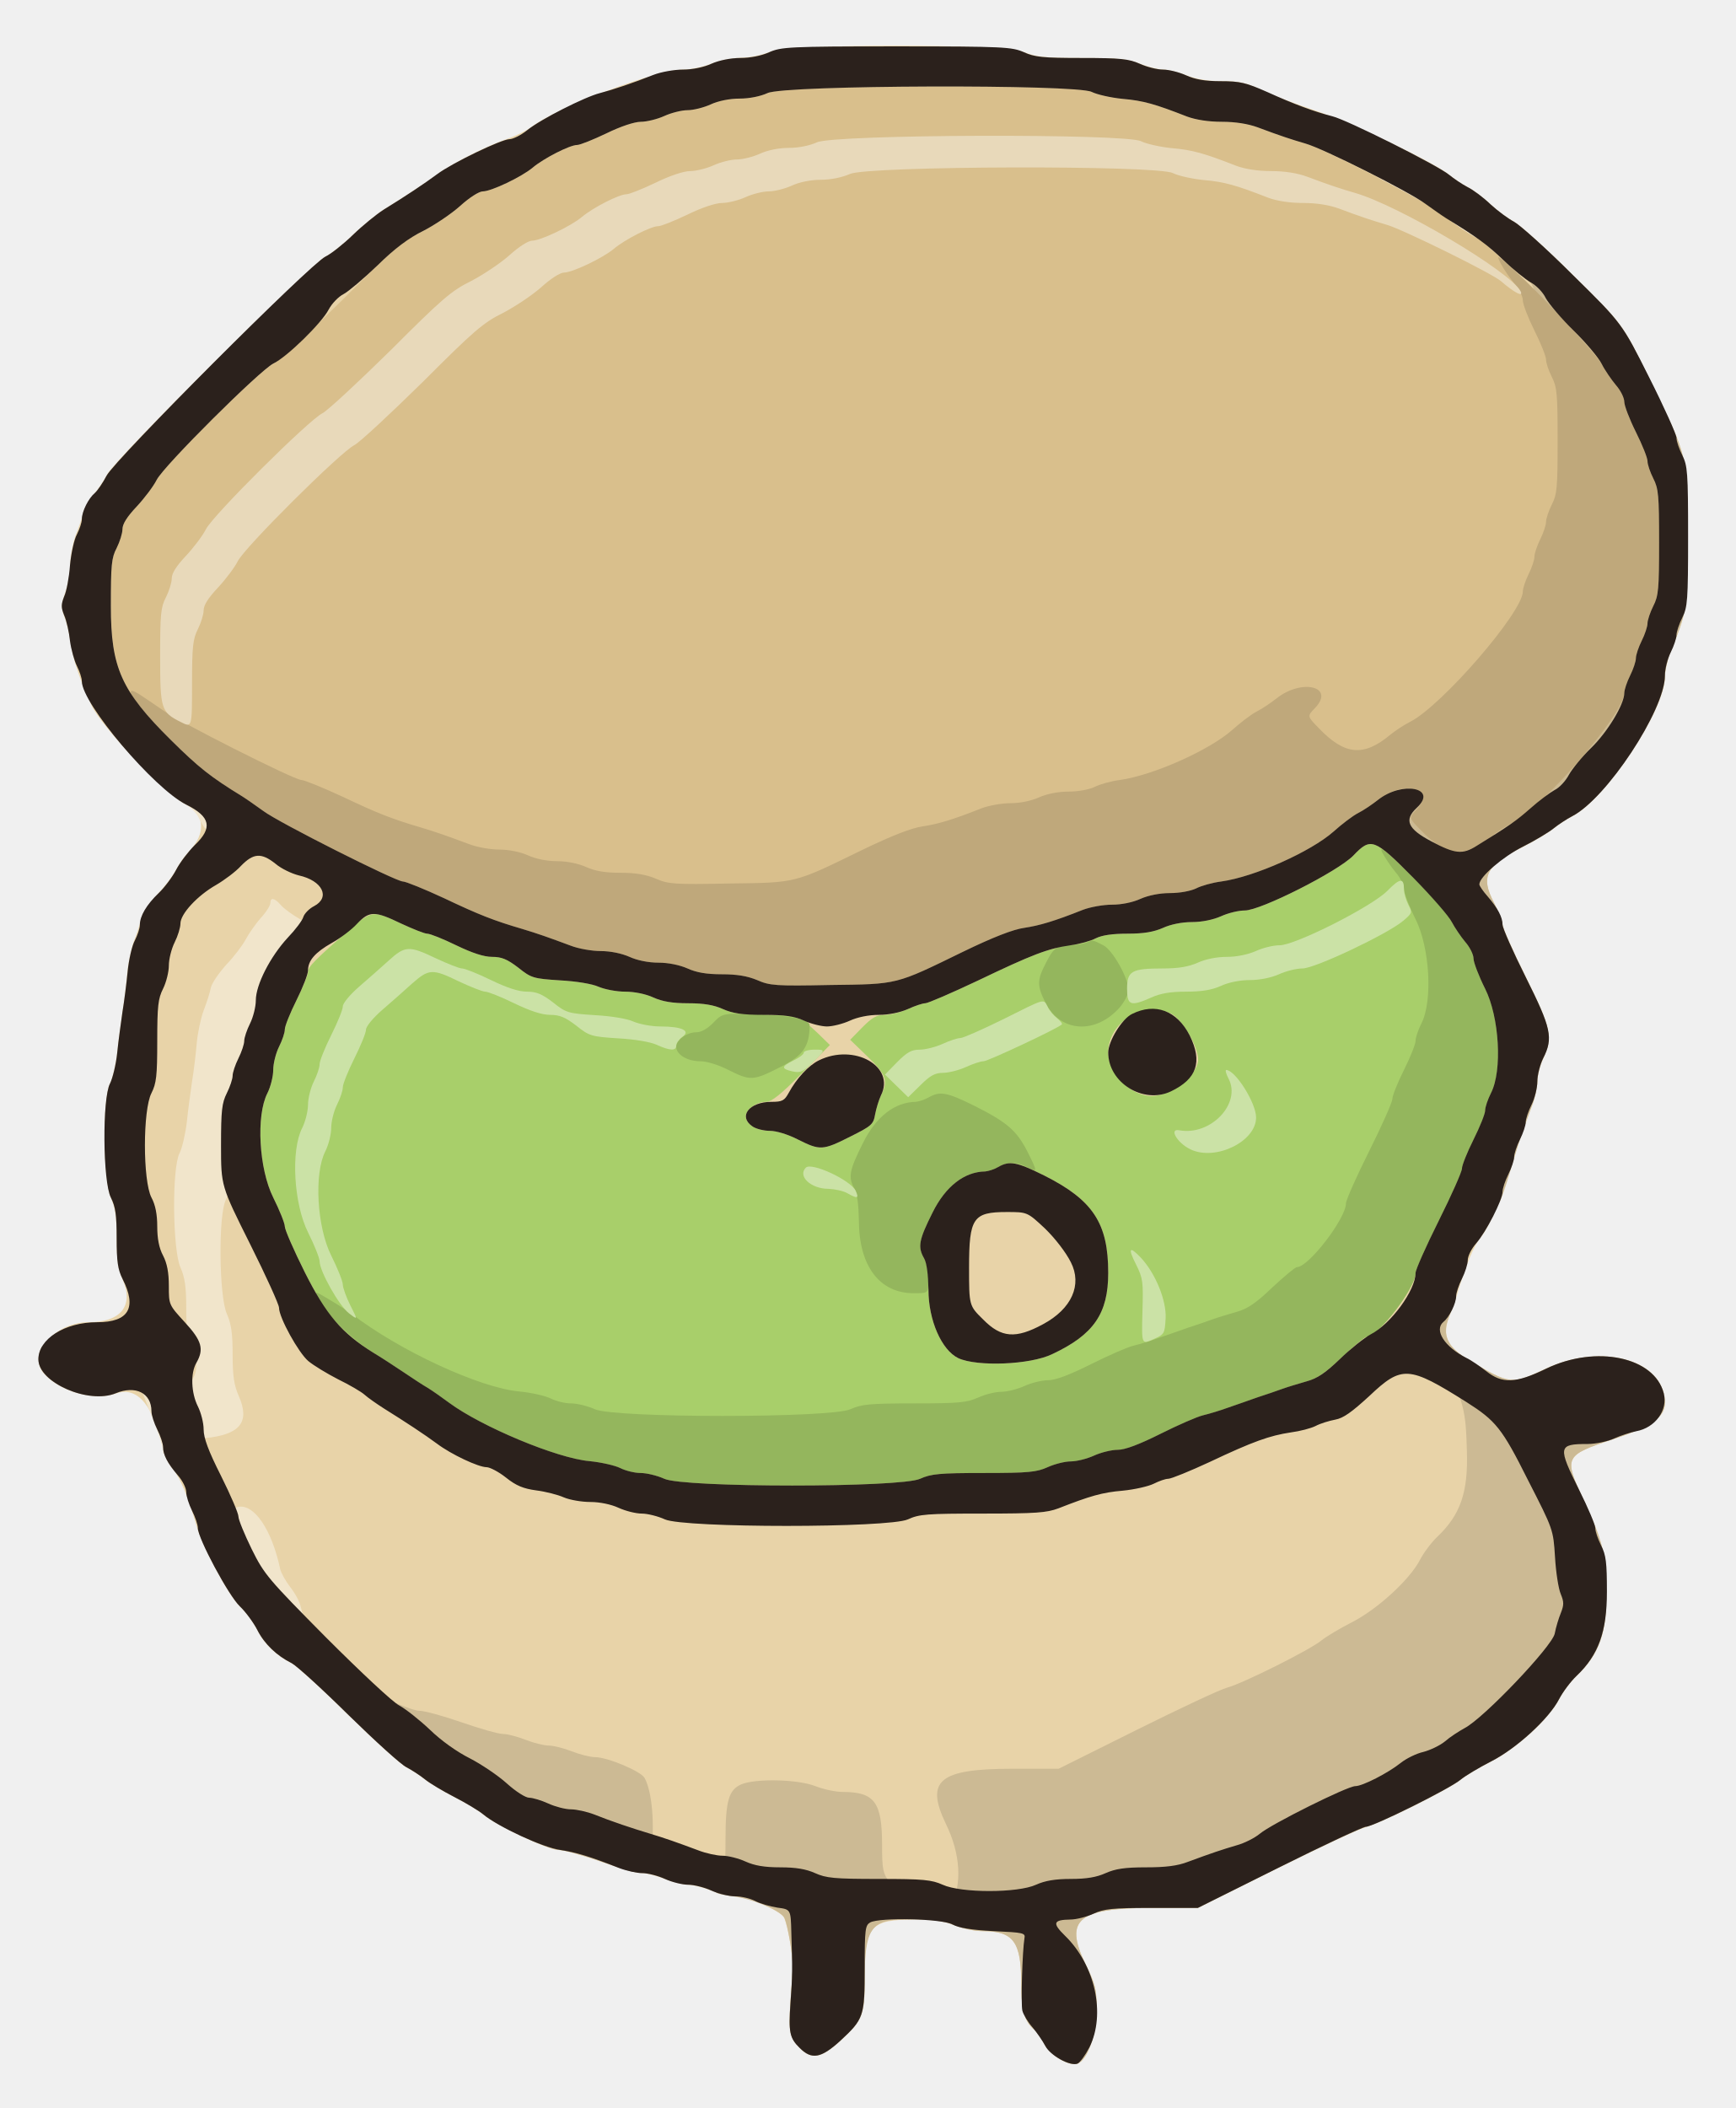
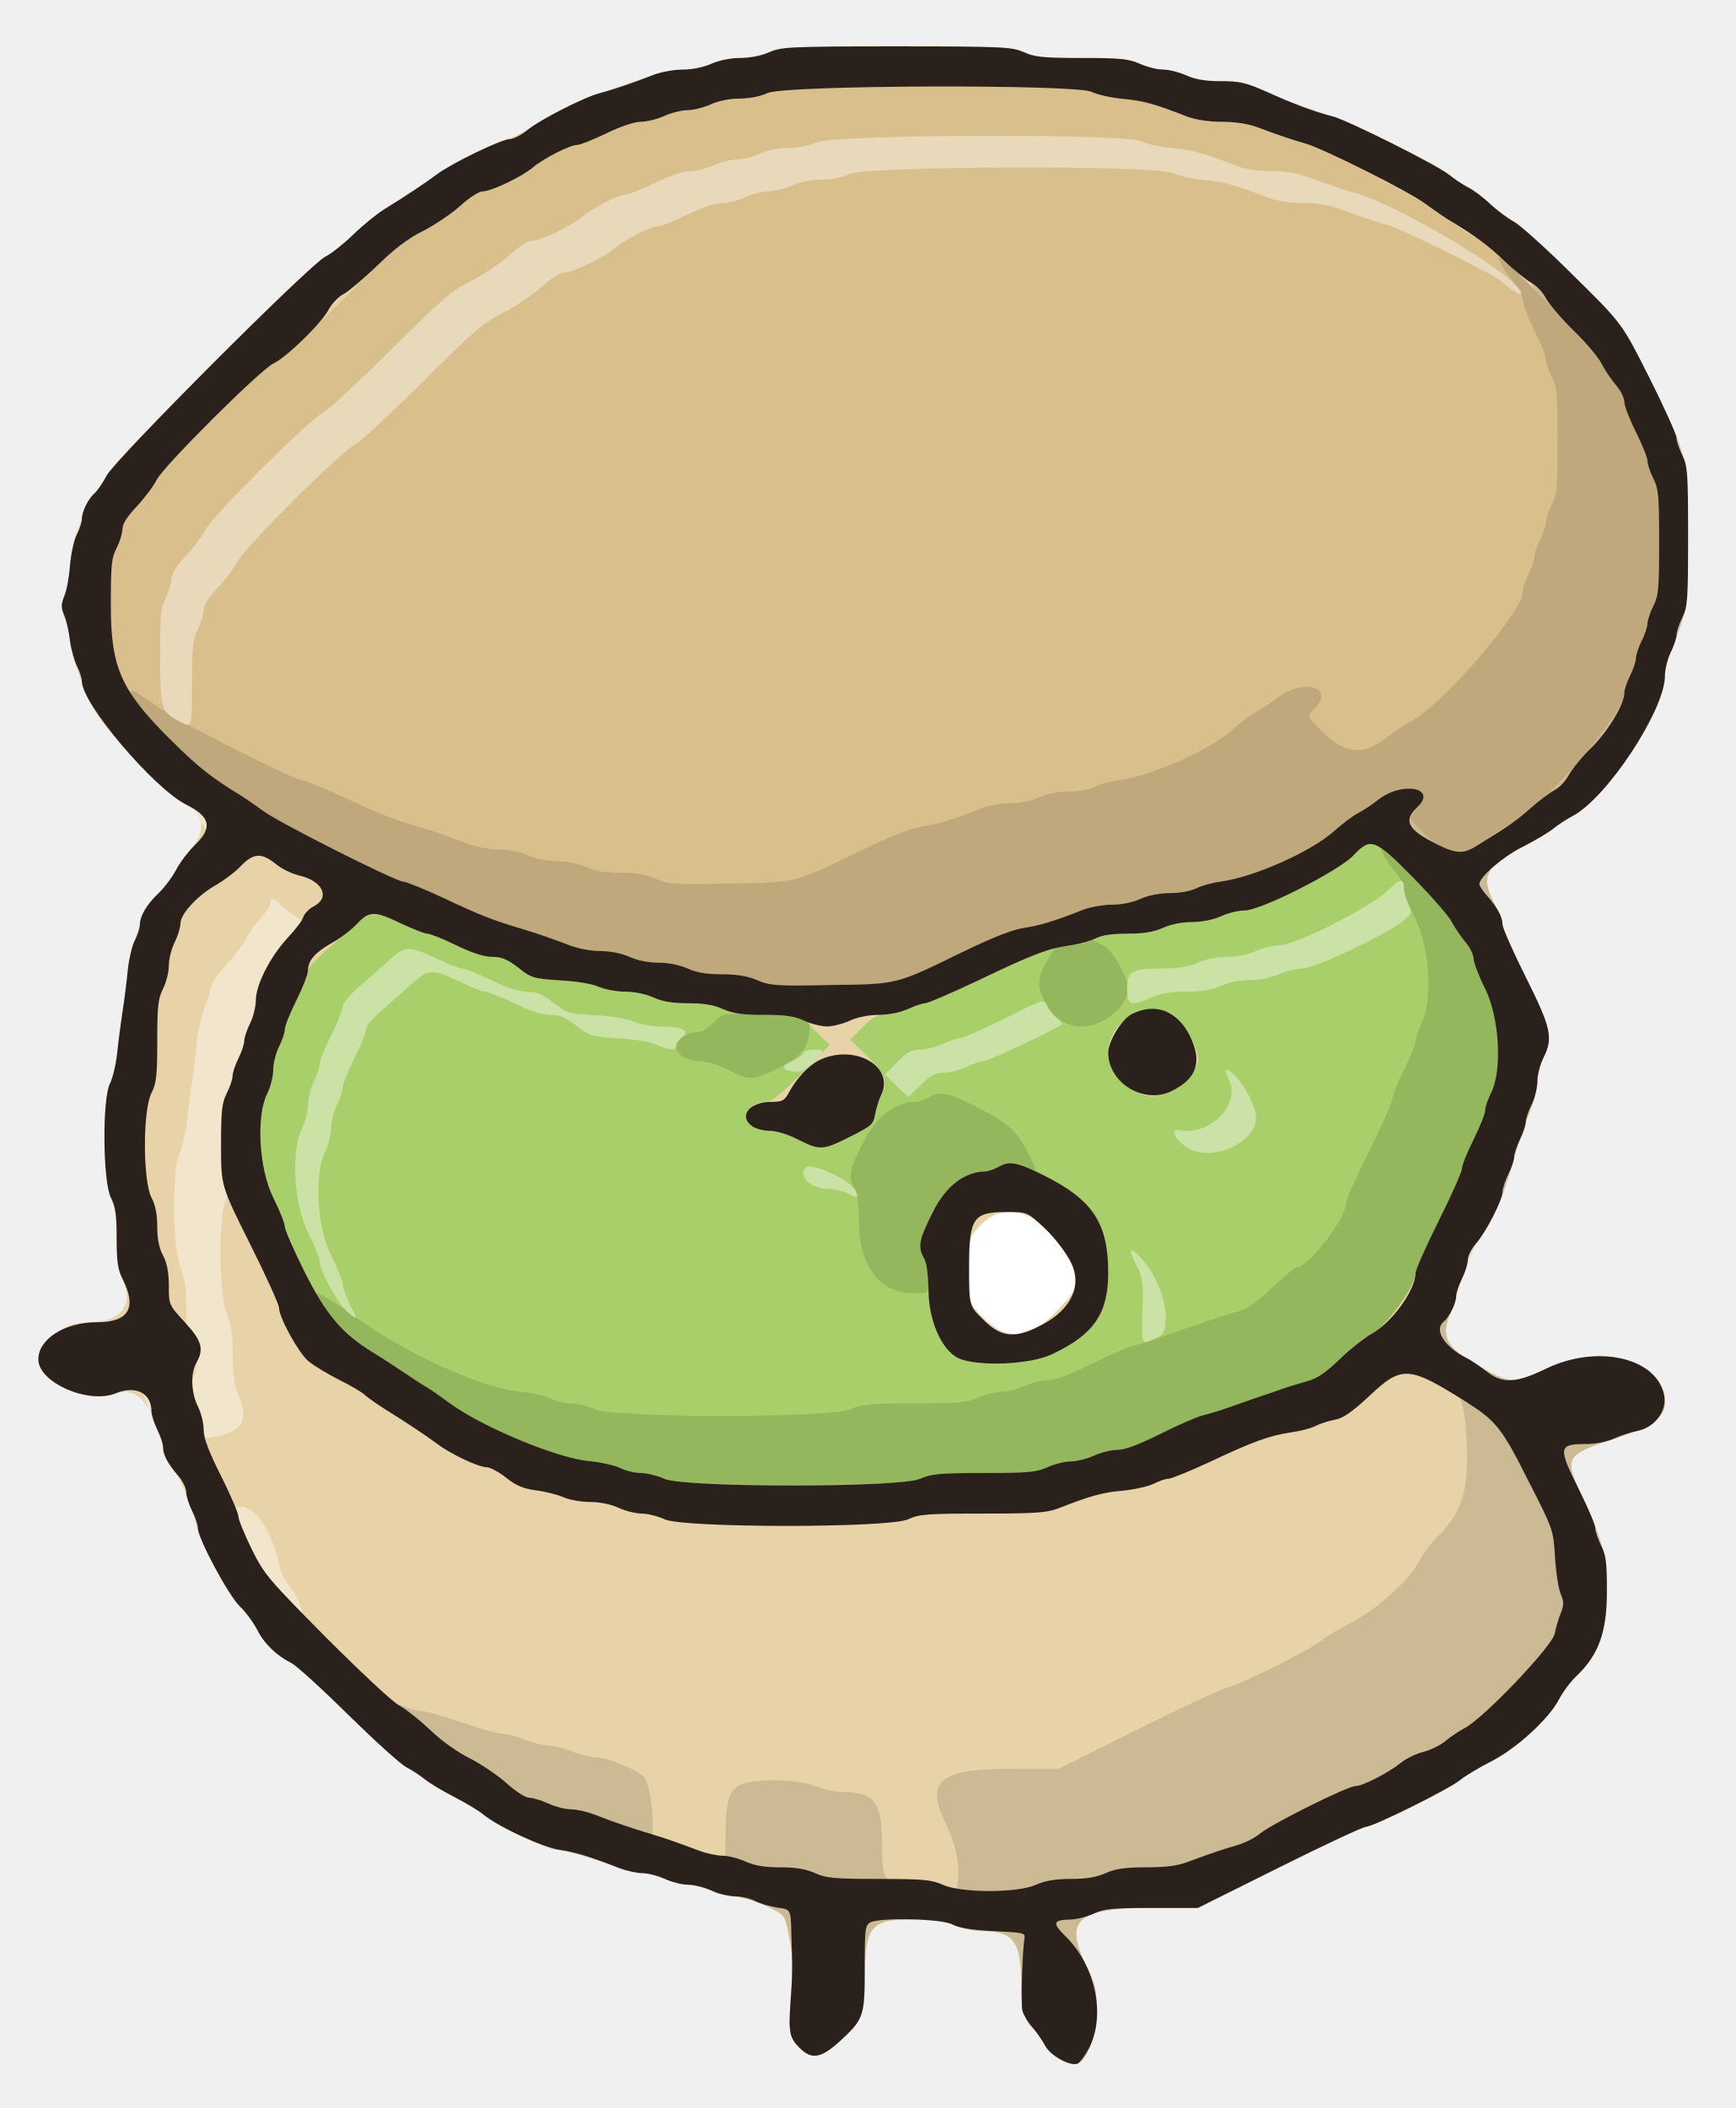
<svg xmlns="http://www.w3.org/2000/svg" viewBox="0 0 596 727" width="149" height="181">
  <g transform="translate(0,727) scale(0.1,-0.1)" fill="#e8d3a8" stroke="none">
    <path d="M2640 7090 c-25 -10 -68 -19 -97 -19 -29 -1 -75 -10 -103 -21 -28 -11 -71 -20 -96 -20 -90 0 -431 -128 -522 -197 -17 -13 -56 -32 -85 -42 -70 -24 -193 -86 -242 -123 -43 -31 -111 -76 -184 -121 -25 -16 -73 -55 -106 -87 -33 -32 -76 -66 -95 -75 -48 -24 -726 -699 -752 -750 -11 -22 -34 -55 -49 -73 -16 -18 -31 -45 -34 -60 -3 -15 -15 -50 -26 -77 -10 -28 -19 -73 -19 -100 0 -28 -8 -71 -17 -98 -15 -41 -15 -52 -3 -85 8 -20 17 -59 21 -87 8 -58 30 -124 72 -217 33 -73 255 -307 325 -342 66 -34 71 -99 13 -161 -16 -16 -37 -46 -46 -65 -10 -19 -39 -58 -66 -86 -26 -29 -51 -65 -54 -80 -3 -16 -14 -51 -25 -79 -10 -27 -21 -79 -24 -115 -3 -36 -10 -94 -16 -130 -5 -36 -14 -99 -18 -140 -5 -41 -16 -89 -25 -107 -27 -51 -24 -334 3 -394 15 -34 20 -66 20 -140 0 -75 5 -107 21 -143 39 -89 -7 -146 -117 -146 -119 0 -215 -113 -153 -179 58 -62 172 -93 246 -67 76 27 132 -42 167 -206 3 -14 17 -40 31 -56 24 -29 52 -95 80 -193 22 -76 111 -242 150 -279 20 -19 47 -56 60 -81 25 -49 67 -89 119 -115 17 -9 105 -89 196 -179 91 -89 181 -171 200 -180 19 -10 48 -29 64 -42 16 -13 61 -40 100 -60 39 -20 85 -47 101 -61 45 -38 224 -122 259 -122 17 0 83 -18 146 -40 63 -22 127 -40 142 -40 15 0 50 -9 78 -20 28 -11 64 -20 80 -20 16 0 52 -9 80 -20 28 -11 64 -20 80 -20 43 0 159 -49 171 -72 13 -24 32 -132 31 -173 -1 -16 -4 -69 -8 -118 -7 -104 -3 -125 32 -160 41 -41 73 -36 139 24 79 73 85 88 85 219 0 179 18 200 176 200 60 0 98 -6 134 -20 28 -11 70 -20 94 -20 109 0 136 -35 136 -180 0 -92 11 -132 45 -160 9 -8 25 -30 35 -50 20 -39 86 -77 114 -67 35 13 66 102 66 186 0 72 -4 87 -40 161 -72 150 -23 190 231 190 l158 0 269 134 c149 74 289 140 313 146 55 15 287 131 325 163 16 13 63 41 104 62 87 44 200 147 235 215 13 25 40 61 60 80 80 76 107 154 102 298 -4 139 -9 160 -83 321 -62 135 -58 143 106 197 158 53 194 85 176 159 -32 125 -230 167 -406 85 -120 -56 -123 -56 -265 29 -77 46 -94 84 -69 150 10 25 24 64 30 86 28 93 55 158 76 184 34 40 81 152 122 291 15 50 29 90 57 165 11 28 19 66 19 85 0 19 9 55 20 79 34 75 28 104 -60 282 -44 88 -80 170 -80 180 0 10 -14 45 -30 77 -47 89 -27 128 101 192 42 21 89 50 105 63 16 13 45 32 64 42 116 59 320 366 320 481 0 19 8 56 18 82 60 152 57 129 57 402 0 297 8 261 -129 543 -91 188 -91 188 -261 356 -93 93 -186 176 -205 186 -19 10 -56 37 -81 60 -25 24 -61 51 -80 60 -19 10 -47 29 -63 42 -51 43 -346 184 -466 223 -63 21 -144 52 -180 69 -54 26 -77 31 -137 31 -49 0 -89 7 -123 20 -28 11 -64 20 -80 20 -16 0 -52 9 -80 20 -43 17 -74 20 -200 20 -126 0 -157 3 -200 20 -76 30 -809 30 -880 0z" />
  </g>
  <g transform="translate(0,727) scale(0.1,-0.1)" fill="#ccba94" stroke="none">
    <path d="M5219 6397 c111 -230 106 -204 106 -497 0 -273 3 -250 -57 -402 -10 -26 -18 -63 -18 -82 0 -115 -204 -422 -320 -481 -19 -10 -48 -29 -64 -42 -16 -13 -63 -42 -105 -63 -128 -64 -148 -103 -101 -192 16 -32 30 -67 30 -77 0 -10 36 -92 80 -180 88 -178 94 -207 60 -282 -11 -24 -20 -60 -20 -79 0 -19 -8 -57 -19 -85 -28 -75 -42 -115 -57 -165 -41 -139 -88 -251 -122 -291 -21 -26 -48 -91 -76 -184 -6 -22 -20 -61 -30 -86 -25 -66 -8 -104 69 -150 142 -85 144 -85 266 -28 87 39 90 40 191 38 118 -2 115 -6 182 221 15 50 29 90 57 165 11 28 19 66 19 85 0 19 9 55 20 79 34 75 28 104 -60 282 -44 88 -80 170 -80 180 0 10 -14 45 -30 77 -47 89 -27 128 101 192 42 21 89 50 105 63 16 13 45 32 64 42 116 59 320 366 320 481 0 19 8 56 18 82 60 152 57 129 57 402 0 297 8 261 -128 542 -91 188 -91 188 -257 352 -93 93 -188 178 -217 195 l-53 30 69 -142z" />
    <path d="M4957 2748 c-40 -31 -38 -61 7 -160 74 -160 79 -181 83 -320 5 -144 -22 -222 -102 -298 -20 -19 -47 -55 -60 -80 -35 -68 -148 -171 -235 -215 -41 -21 -88 -49 -104 -62 -38 -32 -270 -148 -325 -163 -24 -6 -164 -72 -313 -146 l-269 -134 -158 0 c-254 0 -303 -40 -231 -190 51 -104 57 -208 16 -289 -25 -48 -25 -48 22 -64 26 -10 66 -17 90 -17 105 0 132 -37 132 -182 0 -90 11 -130 45 -158 9 -8 25 -30 35 -50 20 -39 86 -77 114 -67 35 13 66 102 66 186 0 72 -4 87 -40 161 -72 150 -23 190 231 190 l158 0 269 134 c149 74 289 140 313 146 55 15 287 131 325 163 16 13 63 41 104 62 87 44 200 147 235 215 13 25 40 61 60 80 80 76 107 154 102 298 -4 139 -9 160 -83 321 -62 135 -58 143 106 197 158 53 194 85 176 159 -32 125 -230 167 -406 85 -120 -56 -123 -56 -265 29 -74 44 -94 85 -72 143 16 41 7 50 -26 26z" />
    <path d="M127 2616 c-13 -34 -7 -63 20 -90 33 -33 40 -26 21 21 -9 21 -20 49 -25 62 -8 22 -10 22 -16 7z" />
    <path d="M879 1641 c22 -42 65 -83 115 -107 17 -9 105 -89 196 -179 91 -89 181 -171 200 -180 19 -10 48 -29 64 -42 16 -13 61 -40 100 -60 39 -20 85 -47 101 -61 45 -38 224 -122 259 -122 17 0 83 -18 146 -40 161 -56 166 -55 174 23 12 108 3 217 -23 265 -12 23 -128 72 -171 72 -16 0 -52 9 -80 20 -28 11 -64 20 -80 20 -16 0 -52 9 -80 20 -28 11 -63 20 -78 20 -15 0 -79 18 -142 40 -63 22 -129 40 -146 40 -35 0 -214 84 -259 122 -16 14 -62 41 -101 61 -39 20 -84 46 -100 59 -28 24 -100 68 -110 68 -2 0 4 -17 15 -39z" />
    <path d="M2544 1116 c-43 -19 -54 -57 -54 -190 0 -94 -3 -116 -21 -145 -25 -41 -25 -40 47 -51 73 -10 168 -51 178 -76 12 -29 29 -135 28 -169 -1 -16 -4 -69 -8 -118 -7 -104 -3 -125 32 -160 41 -41 73 -36 139 24 79 73 85 88 85 217 0 168 23 202 135 202 43 0 44 1 28 18 -10 11 -26 32 -36 48 -9 16 -28 44 -42 63 -22 31 -25 43 -25 128 0 148 -26 183 -136 183 -24 0 -66 9 -94 20 -61 24 -207 27 -256 6z" />
  </g>
  <g transform="translate(0,727) scale(0.1,-0.1)" fill="#f1e5cb" stroke="none">
    <path d="M2880 6850 c-25 -10 -68 -19 -97 -19 -29 -1 -75 -10 -103 -21 -28 -11 -71 -20 -96 -20 -90 0 -431 -128 -522 -197 -17 -13 -56 -32 -85 -42 -70 -24 -193 -86 -242 -123 -43 -31 -111 -76 -184 -121 -25 -16 -73 -55 -106 -87 -33 -32 -76 -66 -95 -75 -48 -24 -726 -699 -752 -750 -11 -22 -34 -55 -49 -73 -16 -18 -31 -45 -34 -60 -3 -15 -15 -50 -26 -77 -10 -28 -19 -73 -19 -100 0 -28 -8 -71 -17 -98 -15 -41 -15 -52 -3 -85 8 -20 17 -59 21 -87 18 -126 90 -279 148 -313 26 -15 49 -38 56 -56 8 -17 23 -40 35 -51 20 -18 20 -14 -8 45 -41 90 -63 156 -71 215 -4 28 -13 67 -21 87 -12 33 -12 44 3 85 9 27 17 70 17 98 0 27 9 72 19 100 11 27 23 62 26 77 3 15 18 42 34 60 15 18 38 51 49 73 26 51 704 726 752 750 19 9 62 43 95 75 33 32 81 71 106 87 73 45 141 90 184 121 49 37 172 99 242 123 29 10 68 29 85 42 91 69 432 197 522 197 25 0 68 9 96 20 28 11 73 20 100 20 27 0 72 9 100 20 48 19 74 20 440 20 366 0 392 -1 440 -20 43 -17 74 -20 200 -20 126 0 157 -3 200 -20 28 -11 64 -20 80 -20 16 0 52 -9 80 -20 34 -13 74 -20 123 -20 60 0 83 -5 137 -31 36 -17 117 -48 180 -69 63 -20 161 -61 218 -89 56 -28 102 -49 102 -46 0 2 -10 25 -22 51 -22 45 -28 49 -183 126 -88 45 -212 98 -275 118 -63 21 -144 52 -180 69 -54 26 -77 31 -137 31 -49 0 -89 7 -123 20 -28 11 -64 20 -80 20 -16 0 -52 9 -80 20 -43 17 -74 20 -200 20 -126 0 -157 3 -200 20 -76 30 -809 30 -880 0z" />
    <path d="M920 4155 c0 -8 -15 -32 -34 -52 -18 -21 -41 -54 -51 -73 -10 -19 -39 -58 -66 -86 -26 -29 -51 -65 -54 -80 -3 -16 -14 -51 -25 -79 -10 -27 -21 -79 -24 -115 -3 -36 -10 -94 -16 -130 -5 -36 -14 -99 -18 -140 -5 -41 -16 -89 -25 -107 -27 -51 -24 -334 3 -394 15 -34 20 -66 20 -140 0 -75 5 -107 21 -143 39 -90 -7 -146 -121 -146 -27 0 -50 -2 -50 -4 0 -2 16 -43 35 -90 19 -48 35 -96 35 -107 0 -19 2 -18 35 7 28 21 52 28 108 34 123 12 158 55 118 146 -16 36 -21 68 -21 143 0 74 -5 106 -20 140 -27 60 -30 343 -3 394 9 18 20 66 25 107 4 41 13 104 18 140 6 36 13 94 16 130 3 36 14 88 24 115 11 28 22 63 25 79 3 15 28 51 54 80 27 28 56 67 66 86 9 19 30 49 46 65 61 66 54 123 -22 167 -24 14 -53 35 -63 47 -22 25 -36 27 -36 6z" />
    <path d="M808 2073 c-33 -8 -20 -71 23 -118 18 -20 47 -93 74 -186 28 -99 70 -163 124 -192 51 -28 51 -28 45 5 -4 18 -14 52 -24 74 -10 23 -21 56 -25 72 -3 17 -20 48 -36 68 -16 21 -32 49 -35 63 -29 136 -90 226 -146 214z" />
  </g>
  <g transform="translate(0,727) scale(0.1,-0.1)" fill="#d9bf8c" stroke="none">
    <path d="M2635 6949 c-24 -11 -62 -19 -96 -19 -35 0 -74 -8 -100 -20 -24 -11 -60 -20 -80 -20 -20 0 -56 -9 -80 -20 -24 -11 -61 -20 -81 -20 -22 0 -70 -16 -119 -40 -46 -22 -91 -40 -101 -40 -25 0 -115 -46 -153 -78 -38 -32 -143 -82 -172 -82 -13 0 -46 -21 -78 -50 -30 -27 -90 -67 -132 -89 -69 -34 -101 -62 -278 -239 -111 -109 -216 -207 -235 -217 -48 -24 -377 -351 -402 -400 -11 -22 -42 -63 -69 -92 -33 -35 -49 -60 -49 -78 0 -14 -9 -43 -20 -65 -18 -34 -20 -59 -20 -200 0 -213 36 -293 207 -462 96 -95 136 -127 247 -195 16 -10 48 -33 72 -50 53 -40 457 -243 481 -243 10 0 74 -26 143 -58 120 -57 171 -77 270 -106 50 -15 90 -29 165 -57 28 -11 75 -19 105 -19 33 0 72 -8 99 -20 26 -12 65 -20 100 -20 34 0 73 -8 100 -20 31 -14 65 -20 118 -20 53 0 88 -6 122 -20 43 -19 64 -21 252 -17 236 3 223 0 459 115 103 50 173 77 210 82 53 8 104 23 202 62 26 10 71 18 101 18 33 0 72 8 98 20 27 12 66 20 102 20 34 0 71 7 90 16 17 9 56 20 87 24 115 16 309 103 387 172 29 26 67 55 85 64 18 9 49 30 68 45 88 70 204 41 133 -33 -27 -28 -27 -28 13 -69 90 -94 155 -100 248 -22 16 13 46 33 68 44 109 56 388 378 388 449 0 11 9 38 20 60 11 22 20 49 20 60 0 11 9 38 20 60 11 22 20 49 20 60 0 11 9 38 20 60 18 35 20 59 20 220 0 161 -2 185 -20 220 -11 22 -20 48 -20 60 0 11 -18 56 -40 100 -22 44 -40 91 -40 104 0 14 -13 40 -29 58 -15 18 -37 51 -49 73 -24 48 -380 408 -425 431 -18 9 -50 29 -72 45 -22 16 -62 45 -90 64 -70 47 -380 205 -435 220 -48 14 -85 26 -165 56 -33 12 -76 19 -123 19 -47 0 -90 7 -120 18 -110 43 -151 55 -222 61 -41 4 -89 15 -107 24 -52 27 -1060 24 -1118 -4z" />
  </g>
  <g transform="translate(0,727) scale(0.1,-0.1)" fill="#bfa87b" stroke="none">
    <path d="M5165 6359 c10 -19 31 -49 46 -67 16 -18 29 -44 29 -58 0 -13 18 -60 40 -104 22 -44 40 -89 40 -100 0 -12 9 -38 20 -60 18 -35 20 -59 20 -220 0 -161 -2 -185 -20 -220 -11 -22 -20 -49 -20 -60 0 -11 -9 -38 -20 -60 -11 -22 -20 -49 -20 -60 0 -11 -9 -38 -20 -60 -11 -22 -20 -49 -20 -60 0 -71 -279 -393 -388 -449 -22 -11 -52 -31 -68 -44 -93 -78 -158 -72 -248 22 -40 41 -40 41 -13 69 71 74 -45 103 -133 33 -19 -15 -50 -36 -68 -45 -18 -9 -56 -38 -85 -64 -78 -69 -272 -156 -387 -172 -31 -4 -70 -15 -87 -24 -19 -9 -56 -16 -90 -16 -36 0 -75 -8 -102 -20 -26 -12 -65 -20 -98 -20 -30 0 -75 -8 -101 -18 -98 -39 -149 -54 -202 -62 -37 -5 -107 -32 -210 -82 -236 -115 -223 -112 -459 -115 -188 -4 -209 -2 -252 17 -34 14 -69 20 -122 20 -53 0 -87 6 -118 20 -27 12 -66 20 -100 20 -35 0 -74 8 -100 20 -27 12 -66 20 -99 20 -30 0 -77 8 -105 19 -75 28 -115 42 -165 57 -99 29 -150 49 -270 106 -69 32 -133 58 -143 58 -24 0 -427 203 -481 243 -25 17 -61 42 -80 54 -65 40 -9 -41 111 -159 96 -95 136 -127 247 -195 16 -10 48 -33 72 -50 53 -40 457 -243 481 -243 10 0 74 -26 143 -58 120 -57 171 -77 270 -106 50 -15 90 -29 165 -57 28 -11 75 -19 105 -19 33 0 72 -8 99 -20 26 -12 65 -20 100 -20 34 0 73 -8 100 -20 31 -14 65 -20 118 -20 53 0 88 -6 122 -20 43 -19 64 -21 252 -17 236 3 223 0 459 115 103 50 173 77 210 82 53 8 104 23 202 62 26 10 71 18 101 18 33 0 72 8 98 20 27 12 66 20 102 20 34 0 71 7 90 16 17 9 56 20 87 24 115 16 309 103 387 172 29 26 67 55 85 64 18 9 49 30 68 45 88 70 204 41 133 -33 -27 -28 -27 -28 13 -69 90 -94 155 -100 248 -22 16 13 46 33 68 44 109 56 388 378 388 449 0 11 9 38 20 60 11 22 20 49 20 60 0 11 9 38 20 60 11 22 20 49 20 60 0 11 9 38 20 60 18 35 20 59 20 220 0 161 -2 185 -20 220 -11 22 -20 48 -20 60 0 11 -18 56 -40 100 -22 44 -40 91 -40 104 0 14 -13 40 -29 58 -15 18 -36 49 -46 68 -20 38 -216 249 -310 333 -56 50 -57 50 -40 16z" />
  </g>
  <g transform="translate(0,727) scale(0.1,-0.1)" fill="#e8d9ba" stroke="none">
    <path d="M2805 6779 c-24 -11 -62 -19 -96 -19 -35 0 -74 -8 -100 -20 -24 -11 -60 -20 -80 -20 -20 0 -56 -9 -80 -20 -24 -11 -61 -20 -81 -20 -22 0 -70 -16 -119 -40 -46 -22 -91 -40 -101 -40 -25 0 -115 -46 -153 -78 -38 -32 -143 -82 -172 -82 -13 0 -46 -21 -78 -50 -30 -27 -90 -67 -132 -89 -69 -34 -101 -62 -278 -239 -111 -109 -216 -207 -235 -217 -48 -24 -377 -351 -402 -400 -11 -22 -42 -63 -69 -92 -33 -35 -49 -60 -49 -78 0 -14 -9 -43 -20 -65 -18 -34 -20 -59 -20 -202 0 -184 3 -194 71 -228 39 -20 39 -20 39 130 0 131 3 156 20 190 11 22 20 51 20 65 0 18 16 43 49 78 27 29 58 70 69 92 25 49 354 376 402 400 19 10 124 108 235 217 177 177 209 205 278 239 42 22 102 62 132 89 32 29 65 50 78 50 29 0 134 50 172 82 38 32 128 78 153 78 10 0 55 18 101 40 49 24 97 40 119 40 20 0 57 9 81 20 24 11 60 20 80 20 20 0 56 9 80 20 26 12 65 20 100 20 34 0 73 8 100 20 62 28 1061 31 1114 3 18 -9 66 -20 107 -24 71 -6 112 -18 222 -61 30 -11 73 -18 120 -18 47 0 90 -7 123 -19 80 -30 117 -42 165 -56 54 -15 366 -169 395 -195 45 -39 79 -57 67 -34 -36 68 -423 297 -572 339 -48 14 -85 26 -165 56 -33 12 -76 19 -123 19 -47 0 -90 7 -120 18 -110 43 -151 55 -222 61 -41 4 -89 15 -107 24 -52 27 -1060 24 -1118 -4z" />
  </g>
  <g transform="translate(0,727) scale(0.1,-0.1)" fill="#a8cf6a" stroke="none">
    <path d="M4655 4319 c-54 -55 -319 -189 -374 -189 -22 0 -58 -9 -82 -20 -27 -12 -66 -20 -100 -20 -35 0 -74 -8 -100 -20 -32 -14 -66 -20 -122 -20 -52 0 -88 -5 -110 -16 -17 -9 -56 -20 -87 -24 -78 -11 -132 -32 -320 -122 -91 -43 -172 -78 -181 -78 -9 0 -36 -9 -60 -20 -24 -11 -60 -20 -79 -20 -29 0 -44 -9 -78 -43 l-42 -43 60 -58 c64 -62 72 -84 46 -134 -7 -15 -16 -44 -20 -65 -6 -35 -12 -40 -86 -77 -95 -48 -104 -48 -180 -10 -35 18 -75 30 -97 30 -45 0 -83 23 -83 50 0 24 37 50 70 50 19 0 50 25 123 98 l97 98 -42 41 c-61 58 -75 63 -185 63 -76 0 -108 5 -142 20 -31 14 -65 20 -120 20 -54 0 -89 6 -120 20 -26 12 -65 20 -97 20 -30 0 -71 8 -92 17 -22 10 -77 19 -133 22 -92 6 -99 8 -144 44 -38 29 -57 37 -90 37 -28 0 -68 13 -124 40 -45 22 -90 40 -100 40 -9 0 -49 16 -90 35 -93 45 -102 44 -168 -12 -130 -114 -153 -137 -153 -155 0 -10 -18 -54 -40 -98 -22 -44 -40 -89 -40 -100 0 -12 -9 -38 -20 -60 -11 -22 -20 -58 -20 -80 0 -22 -9 -58 -20 -80 -40 -78 -29 -262 20 -360 22 -44 40 -89 40 -100 0 -11 31 -82 69 -158 74 -147 127 -209 236 -277 27 -16 74 -47 104 -67 31 -21 69 -46 85 -55 16 -10 49 -33 73 -51 111 -82 371 -191 483 -201 41 -4 89 -15 107 -24 18 -9 49 -17 70 -17 21 0 58 -9 82 -20 67 -31 815 -31 882 0 38 17 66 20 220 20 155 0 182 3 220 20 24 11 60 20 80 20 20 0 56 9 80 20 24 11 61 20 82 20 25 0 73 18 147 55 60 30 126 59 147 64 21 5 61 17 88 27 28 10 73 25 100 35 28 9 66 22 85 29 19 7 57 18 84 26 36 10 66 30 122 84 41 38 79 70 85 70 40 0 169 168 169 220 0 11 36 92 80 180 44 88 80 169 80 180 0 11 18 56 40 100 22 44 40 89 40 100 0 12 9 38 20 60 40 78 29 262 -20 360 -22 44 -40 91 -40 104 0 14 -13 40 -29 58 -15 18 -36 49 -46 68 -9 19 -69 88 -133 153 -135 136 -146 140 -207 76z m-628 -545 c37 -18 93 -112 93 -158 0 -53 -93 -126 -160 -126 -72 0 -150 78 -150 150 0 105 121 179 217 134z m-438 -558 c169 -85 221 -165 221 -336 0 -140 -50 -213 -193 -280 -76 -37 -259 -44 -324 -14 -58 28 -103 131 -103 236 -1 53 -6 92 -15 108 -23 40 -18 64 29 158 45 91 110 141 182 142 11 1 30 7 44 15 40 23 64 18 159 -29z" />
  </g>
  <g transform="translate(0,727) scale(0.1,-0.1)" fill="#94b65d" stroke="none">
    <path d="M4755 4330 c10 -19 31 -50 46 -68 16 -18 29 -44 29 -58 0 -13 18 -60 40 -104 49 -98 60 -282 20 -360 -11 -22 -20 -48 -20 -60 0 -11 -18 -56 -40 -100 -22 -44 -40 -89 -40 -100 0 -11 -36 -92 -80 -180 -44 -88 -80 -169 -80 -180 0 -52 -129 -220 -169 -220 -6 0 -44 -32 -85 -70 -56 -54 -86 -74 -122 -84 -27 -8 -65 -19 -84 -26 -19 -7 -57 -20 -85 -29 -27 -10 -72 -25 -100 -35 -27 -10 -67 -22 -88 -27 -21 -5 -87 -34 -147 -64 -74 -37 -122 -55 -147 -55 -21 0 -58 -9 -82 -20 -24 -11 -60 -20 -80 -20 -20 0 -56 -9 -80 -20 -38 -17 -65 -20 -220 -20 -154 0 -182 -3 -220 -20 -67 -31 -815 -31 -882 0 -24 11 -61 20 -82 20 -21 0 -52 8 -70 17 -18 9 -66 20 -107 24 -137 12 -415 141 -580 268 -14 10 -49 33 -78 50 -52 31 -52 31 -33 -7 22 -44 118 -135 186 -177 27 -16 74 -47 104 -67 31 -21 69 -46 85 -55 16 -10 49 -33 73 -51 111 -82 371 -191 483 -201 41 -4 89 -15 107 -24 18 -9 49 -17 70 -17 21 0 58 -9 82 -20 67 -31 815 -31 882 0 38 17 66 20 220 20 155 0 182 3 220 20 24 11 60 20 80 20 20 0 56 9 80 20 24 11 61 20 82 20 25 0 73 18 147 55 60 30 126 59 147 64 21 5 61 17 88 27 28 10 73 25 100 35 28 9 66 22 85 29 19 7 57 18 84 26 36 10 66 30 122 84 41 38 79 70 85 70 40 0 169 168 169 220 0 11 36 92 80 180 44 88 80 169 80 180 0 11 18 56 40 100 22 44 40 89 40 100 0 12 9 38 20 60 40 78 29 262 -20 360 -22 44 -40 91 -40 104 0 14 -13 40 -29 58 -15 18 -38 51 -49 73 -11 22 -73 92 -137 155 -89 87 -113 107 -100 80z" />
    <path d="M3735 4019 c-11 -4 -34 -8 -52 -8 -50 -1 -62 -10 -88 -62 -31 -60 -31 -78 -1 -138 52 -102 173 -109 256 -15 16 19 30 46 30 60 0 40 -55 138 -87 154 -38 19 -35 19 -58 9z" />
    <path d="M2448 3743 c-20 -21 -42 -33 -58 -33 -33 0 -70 -26 -70 -50 0 -27 38 -50 83 -50 22 0 62 -12 97 -30 76 -38 85 -38 179 10 79 39 101 71 101 145 0 19 -70 33 -177 37 -123 4 -123 4 -155 -29z" />
    <path d="M3190 3485 c-14 -8 -33 -14 -44 -15 -72 -1 -137 -51 -182 -142 -47 -94 -52 -118 -29 -158 9 -16 14 -55 15 -108 0 -158 71 -252 189 -252 51 0 51 0 51 48 -1 26 -7 58 -15 72 -23 40 -18 64 29 158 45 91 110 141 182 142 11 1 30 7 44 15 33 19 64 19 100 0 37 -19 37 -18 1 54 -37 72 -69 100 -182 157 -95 47 -119 52 -159 29z" />
  </g>
  <g transform="translate(0,727) scale(0.1,-0.1)" fill="#cbe2a6" stroke="none">
    <path d="M4774 4199 c-53 -55 -319 -189 -373 -189 -22 0 -58 -9 -82 -20 -27 -12 -66 -20 -100 -20 -35 0 -74 -8 -100 -20 -32 -14 -66 -20 -121 -20 -108 0 -123 -9 -123 -70 0 -58 12 -62 84 -30 31 14 65 20 120 20 54 0 89 6 120 20 26 12 65 20 100 20 34 0 73 8 100 20 24 11 60 20 81 20 43 0 292 118 347 164 32 27 32 29 18 56 -8 16 -15 40 -15 54 0 39 -14 38 -56 -5z" />
    <path d="M1328 3957 c-25 -23 -72 -64 -102 -90 -32 -28 -56 -57 -56 -68 0 -11 -18 -55 -40 -99 -22 -44 -40 -89 -40 -100 0 -12 -9 -38 -20 -60 -11 -22 -20 -58 -20 -80 0 -22 -9 -58 -20 -80 -40 -78 -29 -262 20 -360 22 -44 40 -89 40 -100 0 -34 67 -153 101 -179 31 -24 31 -24 5 27 -14 28 -26 61 -26 72 0 11 -18 56 -40 100 -49 98 -60 282 -20 360 11 22 20 58 20 80 0 22 9 58 20 80 11 22 20 48 20 60 0 11 18 56 40 100 22 44 40 88 40 99 0 11 24 40 56 68 30 26 77 67 103 91 58 51 70 52 162 7 41 -19 81 -35 90 -35 10 0 55 -18 100 -40 56 -27 96 -40 124 -40 33 0 52 -8 90 -37 45 -36 52 -38 144 -44 56 -3 111 -12 133 -22 46 -21 68 -22 68 -3 0 8 9 21 21 30 30 21 -1 36 -76 36 -31 0 -72 8 -93 17 -22 10 -77 19 -133 22 -92 6 -99 8 -144 44 -38 29 -57 37 -90 37 -28 0 -68 13 -124 40 -45 22 -90 40 -100 40 -9 0 -49 16 -90 35 -92 44 -106 44 -163 -8z" />
    <path d="M3446 3754 c-71 -35 -137 -64 -146 -64 -10 0 -37 -9 -61 -20 -24 -11 -60 -20 -79 -20 -29 0 -44 -9 -78 -43 l-42 -43 40 -39 40 -39 43 42 c33 33 50 42 77 42 19 0 55 9 79 20 24 11 51 20 61 20 15 0 256 113 270 127 3 2 -5 12 -16 21 -12 9 -27 27 -33 40 -15 28 -5 31 -155 -44z" />
    <path d="M2760 3640 c0 -6 -16 -18 -35 -27 -43 -21 -44 -29 -4 -38 28 -6 36 -2 73 34 41 41 41 41 3 41 -20 0 -37 -5 -37 -10z" />
    <path d="M4225 3550 c45 -86 -62 -198 -170 -178 -37 7 -7 -44 39 -66 86 -41 226 27 226 110 0 50 -71 163 -103 164 -4 0 -1 -13 8 -30z" />
    <path d="M2767 3243 c-29 -29 17 -73 78 -73 22 -1 51 -7 65 -15 35 -20 41 -18 29 8 -17 37 -153 100 -172 80z" />
    <path d="M3906 2909 c24 -48 25 -59 22 -164 -3 -112 -3 -112 37 -94 39 17 40 19 43 73 3 61 -35 155 -86 209 -39 41 -45 33 -16 -24z" />
  </g>
+   <g transform="translate(0,727) scale(0.1,-0.1)" fill="#ffffff" stroke="none">
+     <path d="M3372 3047 c-42 -43 -42 -43 -42 -158 0 -115 0 -115 53 -167 80 -79 158 -70 253 30 74 77 80 98 45 165 -82 164 -219 221 -309 130z" />
+   </g>
  <g transform="translate(0,727) scale(0.1,-0.1)" fill="#2b211c" stroke="none">
    <path d="M2641 7090 c-26 -12 -65 -20 -100 -20 -34 0 -73 -8 -100 -20 -26 -12 -65 -20 -98 -20 -30 0 -75 -8 -101 -18 -70 -28 -142 -52 -185 -63 -52 -13 -204 -90 -251 -128 -21 -17 -49 -31 -61 -31 -27 0 -198 -82 -250 -121 -43 -32 -109 -76 -184 -122 -25 -16 -73 -55 -106 -87 -33 -32 -76 -66 -95 -75 -53 -26 -726 -700 -755 -756 -13 -25 -31 -51 -40 -59 -22 -18 -45 -64 -45 -90 0 -12 -8 -35 -17 -53 -10 -18 -20 -66 -24 -107 -3 -41 -12 -90 -20 -107 -11 -28 -11 -38 0 -65 8 -18 17 -58 20 -88 4 -30 15 -69 24 -87 9 -18 17 -41 17 -53 0 -76 248 -369 360 -425 84 -42 92 -80 29 -140 -22 -22 -51 -60 -64 -85 -13 -25 -40 -61 -60 -80 -42 -40 -65 -79 -65 -110 0 -12 -8 -35 -17 -53 -10 -18 -21 -66 -25 -107 -4 -41 -12 -104 -18 -140 -5 -36 -14 -99 -18 -140 -4 -41 -16 -89 -25 -107 -27 -51 -25 -338 3 -393 16 -32 20 -59 20 -140 0 -81 4 -108 20 -140 51 -100 22 -150 -87 -150 -112 0 -203 -58 -203 -128 0 -80 173 -156 267 -117 68 28 123 1 123 -62 0 -13 9 -41 20 -63 11 -22 20 -49 20 -60 0 -27 15 -56 51 -98 16 -18 29 -44 29 -58 0 -14 9 -42 20 -64 11 -22 20 -48 20 -60 0 -35 106 -233 145 -270 20 -19 47 -56 60 -81 25 -49 67 -89 119 -115 17 -9 105 -89 196 -179 91 -89 181 -171 200 -180 19 -10 48 -29 64 -42 16 -13 61 -40 100 -60 39 -20 84 -47 100 -60 51 -43 207 -115 266 -123 53 -8 104 -23 202 -62 26 -10 62 -18 81 -18 19 0 54 -9 78 -20 24 -11 60 -20 80 -20 20 0 56 -9 80 -20 24 -11 61 -20 82 -20 21 0 52 -7 69 -16 17 -9 52 -19 77 -23 46 -6 46 -6 48 -86 4 -121 4 -153 -3 -244 -7 -100 -3 -120 32 -154 41 -41 73 -36 139 24 82 76 85 84 85 253 0 133 2 146 19 156 34 18 247 13 284 -7 22 -12 65 -19 142 -23 103 -5 110 -6 106 -25 -7 -42 -13 -227 -7 -250 4 -14 19 -39 35 -57 15 -18 35 -47 44 -64 17 -33 86 -71 111 -61 8 3 27 29 41 56 57 114 20 284 -84 385 -45 44 -41 55 19 56 19 0 55 9 79 20 37 17 65 20 201 20 l159 0 281 140 c154 77 289 140 299 140 25 0 289 131 326 162 17 14 64 42 105 63 87 44 200 147 235 215 13 25 40 61 60 80 76 72 105 153 105 290 0 101 -3 127 -20 160 -11 22 -20 48 -20 60 0 11 -25 70 -55 130 -75 151 -74 160 28 160 29 0 70 9 92 19 22 10 56 21 76 25 66 12 110 73 95 131 -32 125 -233 168 -405 85 -105 -51 -152 -53 -207 -9 -22 17 -52 38 -69 46 -75 38 -112 96 -79 124 21 17 44 64 44 89 0 11 9 38 20 60 11 22 20 50 20 64 0 14 13 40 29 58 35 40 91 150 91 178 0 11 9 38 20 60 11 22 20 49 20 60 0 11 9 38 20 60 11 22 20 49 20 60 0 11 9 38 20 60 11 22 20 58 20 80 0 22 9 58 20 80 36 70 28 104 -60 280 -44 88 -80 169 -80 181 0 26 -16 56 -51 97 -16 18 -29 37 -29 42 0 26 81 95 150 130 42 21 90 50 106 63 16 13 45 32 64 42 119 61 320 366 320 485 0 23 9 58 20 80 11 22 20 49 20 60 0 11 9 38 20 60 18 36 20 59 20 280 0 221 -2 244 -20 280 -11 22 -20 48 -20 60 0 11 -42 105 -94 208 -94 187 -94 187 -263 353 -92 92 -184 174 -203 184 -19 10 -56 37 -81 60 -25 24 -61 51 -80 60 -19 10 -47 29 -63 42 -38 32 -353 190 -403 202 -63 16 -133 42 -223 83 -75 33 -95 38 -162 38 -54 0 -88 6 -119 20 -24 11 -60 20 -80 20 -20 0 -56 9 -80 20 -38 17 -66 20 -200 20 -135 0 -163 3 -200 20 -41 18 -67 20 -439 20 -372 0 -398 -2 -439 -20z m1112 -137 c18 -9 66 -20 107 -24 71 -6 112 -18 222 -61 30 -11 73 -18 120 -18 47 0 90 -7 123 -19 80 -30 117 -42 165 -56 61 -17 358 -166 414 -208 24 -17 56 -40 72 -50 102 -62 143 -92 198 -145 33 -32 76 -66 93 -76 18 -9 42 -33 52 -54 11 -20 54 -71 96 -112 42 -41 86 -93 97 -115 11 -22 34 -55 49 -73 16 -18 29 -44 29 -58 0 -13 18 -60 40 -104 22 -44 40 -89 40 -100 0 -12 9 -38 20 -60 18 -35 20 -59 20 -220 0 -161 -2 -185 -20 -220 -11 -22 -20 -49 -20 -60 0 -11 -9 -38 -20 -60 -11 -22 -20 -49 -20 -60 0 -11 -9 -38 -20 -60 -11 -22 -20 -49 -20 -60 0 -39 -58 -135 -115 -190 -31 -30 -65 -72 -76 -92 -11 -21 -33 -45 -50 -53 -16 -9 -54 -37 -83 -63 -49 -43 -73 -60 -185 -129 -49 -31 -75 -28 -156 15 -82 43 -96 74 -51 116 75 69 -50 94 -134 27 -19 -15 -50 -36 -68 -45 -18 -9 -56 -38 -85 -64 -78 -69 -272 -156 -387 -172 -31 -4 -70 -15 -87 -24 -19 -9 -56 -16 -90 -16 -36 0 -75 -8 -102 -20 -26 -12 -65 -20 -98 -20 -30 0 -75 -8 -101 -18 -98 -39 -149 -54 -202 -62 -37 -5 -107 -32 -210 -82 -236 -115 -223 -112 -459 -115 -188 -4 -209 -2 -252 17 -34 14 -69 20 -122 20 -53 0 -87 6 -118 20 -27 12 -66 20 -100 20 -35 0 -74 8 -100 20 -27 12 -66 20 -99 20 -30 0 -77 8 -105 19 -75 28 -115 42 -165 57 -99 29 -150 49 -270 106 -69 32 -133 58 -143 58 -24 0 -428 203 -481 243 -24 17 -56 40 -72 50 -111 68 -151 100 -247 195 -171 169 -207 249 -207 462 0 141 2 166 20 200 11 22 20 51 20 65 0 18 16 43 49 78 27 29 58 70 69 92 25 49 354 376 402 401 48 23 168 141 191 186 11 21 34 45 52 54 17 9 70 54 117 99 59 58 107 94 158 119 39 20 97 59 127 86 32 29 65 50 78 50 29 0 134 50 172 82 38 32 128 78 153 78 10 0 55 18 101 40 49 24 97 40 119 40 20 0 57 9 81 20 24 11 60 20 80 20 20 0 56 9 80 20 26 12 65 20 100 20 34 0 72 8 96 19 58 28 1066 31 1118 4z m1109 -2710 c64 -65 124 -134 133 -153 10 -19 31 -50 46 -68 16 -18 29 -44 29 -58 0 -13 18 -60 40 -104 49 -98 60 -282 20 -360 -11 -22 -20 -48 -20 -60 0 -11 -18 -56 -40 -100 -22 -44 -40 -89 -40 -100 0 -11 -36 -92 -80 -180 -44 -88 -80 -169 -80 -180 0 -60 -85 -176 -155 -212 -22 -12 -70 -50 -106 -85 -50 -48 -78 -67 -115 -77 -27 -8 -65 -19 -84 -26 -19 -7 -57 -20 -85 -29 -27 -10 -72 -25 -100 -35 -27 -10 -67 -22 -88 -27 -21 -5 -87 -34 -147 -64 -74 -37 -122 -55 -147 -55 -21 0 -58 -9 -82 -20 -24 -11 -60 -20 -80 -20 -20 0 -56 -9 -80 -20 -38 -17 -65 -20 -220 -20 -154 0 -182 -3 -220 -20 -67 -31 -815 -31 -882 0 -24 11 -61 20 -82 20 -21 0 -52 8 -70 17 -18 9 -66 20 -107 24 -112 10 -372 119 -483 201 -24 18 -57 41 -73 51 -16 9 -54 34 -85 55 -30 20 -77 51 -104 67 -109 68 -162 130 -236 277 -38 76 -69 147 -69 158 0 11 -18 56 -40 100 -49 98 -60 282 -20 360 11 22 20 58 20 80 0 22 9 58 20 80 11 22 20 48 20 60 0 11 18 56 40 100 22 44 40 90 40 103 0 34 24 62 82 95 29 16 69 46 87 66 43 45 61 45 152 1 41 -19 81 -35 90 -35 10 0 55 -18 100 -40 56 -27 96 -40 124 -40 33 0 52 -8 90 -37 45 -36 52 -38 144 -44 56 -3 111 -12 133 -22 21 -9 62 -17 92 -17 32 0 71 -8 97 -20 31 -14 66 -20 120 -20 55 0 89 -6 120 -20 34 -15 66 -20 140 -20 75 0 107 -5 140 -20 24 -11 60 -20 79 -20 19 0 55 9 79 20 26 12 65 20 100 20 34 0 73 8 100 20 24 11 51 20 60 20 9 0 90 35 181 78 188 90 242 111 320 122 31 4 70 15 87 24 22 11 58 16 110 16 56 0 90 6 122 20 26 12 65 20 100 20 34 0 73 8 100 20 24 11 60 20 82 20 55 0 320 134 374 189 61 64 72 60 207 -76z m-3924 48 c20 -17 56 -34 80 -40 82 -18 110 -76 53 -106 -16 -8 -33 -25 -37 -37 -3 -12 -28 -45 -54 -72 -60 -65 -110 -162 -110 -216 0 -22 -9 -58 -20 -80 -11 -22 -20 -49 -20 -60 0 -11 -9 -38 -20 -60 -11 -22 -20 -49 -20 -60 0 -11 -9 -38 -20 -60 -17 -34 -20 -59 -20 -180 0 -140 0 -140 100 -340 55 -110 100 -209 100 -220 0 -34 67 -155 101 -184 18 -15 64 -43 103 -63 39 -19 80 -43 91 -53 11 -10 41 -31 66 -47 77 -48 142 -91 184 -122 49 -37 143 -81 171 -81 11 0 42 -16 67 -36 35 -28 60 -38 104 -44 32 -4 75 -15 95 -24 21 -9 62 -16 92 -16 32 0 71 -8 97 -20 24 -11 60 -20 80 -20 20 0 56 -9 80 -20 67 -30 771 -30 838 0 39 18 65 20 258 20 184 0 221 3 261 18 110 43 151 55 222 61 41 4 89 15 107 24 18 9 40 17 50 17 10 0 74 26 143 58 150 71 207 91 280 102 31 4 69 14 85 22 17 9 47 18 68 22 28 5 57 26 117 81 113 107 136 105 335 -20 102 -65 123 -90 213 -270 87 -170 87 -170 93 -265 3 -52 12 -110 20 -128 11 -27 11 -37 0 -65 -7 -17 -17 -49 -21 -71 -9 -44 -245 -292 -311 -326 -20 -11 -51 -31 -68 -46 -17 -14 -51 -30 -74 -36 -23 -5 -58 -22 -77 -37 -45 -36 -133 -81 -158 -81 -27 0 -290 -131 -329 -164 -18 -15 -54 -33 -80 -40 -51 -15 -87 -27 -168 -57 -36 -14 -77 -19 -145 -19 -73 0 -105 -5 -139 -20 -31 -14 -65 -20 -120 -20 -54 0 -89 -6 -120 -20 -63 -29 -259 -29 -322 0 -38 17 -66 20 -220 20 -155 0 -182 3 -220 20 -31 14 -66 20 -120 20 -55 0 -89 6 -120 20 -24 11 -60 20 -79 20 -19 0 -57 8 -85 19 -75 28 -115 42 -165 57 -60 18 -135 43 -192 66 -26 10 -62 18 -81 18 -19 0 -54 9 -78 20 -24 11 -54 20 -66 20 -13 0 -47 22 -78 50 -30 27 -88 66 -127 86 -44 22 -99 61 -138 99 -36 34 -83 71 -105 83 -22 11 -135 117 -252 234 -200 202 -214 218 -257 305 -25 51 -46 102 -46 113 0 11 -27 74 -60 140 -44 87 -60 131 -60 160 0 23 -9 58 -20 80 -23 46 -26 114 -5 150 27 47 19 76 -40 140 -55 60 -55 60 -55 125 0 46 -6 78 -20 105 -14 26 -20 59 -20 100 0 41 -6 74 -20 100 -30 58 -30 302 0 360 17 34 20 59 20 180 0 121 3 146 20 180 11 22 20 58 20 80 0 22 9 58 20 80 11 22 20 51 20 65 0 33 58 96 123 133 29 17 68 46 86 66 43 44 70 46 119 7z" />
    <path d="M3892 3773 c-35 -17 -82 -94 -82 -133 0 -104 121 -179 216 -134 90 43 110 102 65 193 -44 86 -119 114 -199 74z" />
    <path d="M2812 3613 c-35 -17 -77 -62 -104 -112 -15 -27 -22 -31 -60 -31 -76 0 -115 -50 -66 -84 12 -9 40 -16 61 -16 22 0 62 -12 97 -30 76 -38 85 -38 180 10 74 37 80 42 86 77 4 21 13 50 20 65 51 100 -92 181 -214 121z" />
    <path d="M3430 3245 c-14 -8 -33 -14 -44 -15 -72 -1 -137 -51 -182 -142 -47 -94 -52 -118 -29 -158 9 -16 14 -55 15 -108 0 -105 45 -208 103 -236 65 -30 248 -23 324 14 143 67 193 140 193 280 0 171 -52 251 -221 336 -95 47 -119 52 -159 29z m162 -212 c35 -34 72 -82 89 -116 40 -78 3 -161 -96 -214 -94 -51 -144 -47 -206 16 -49 48 -49 48 -49 180 0 171 14 191 130 191 71 0 71 0 132 -57z" />
  </g>
</svg>
